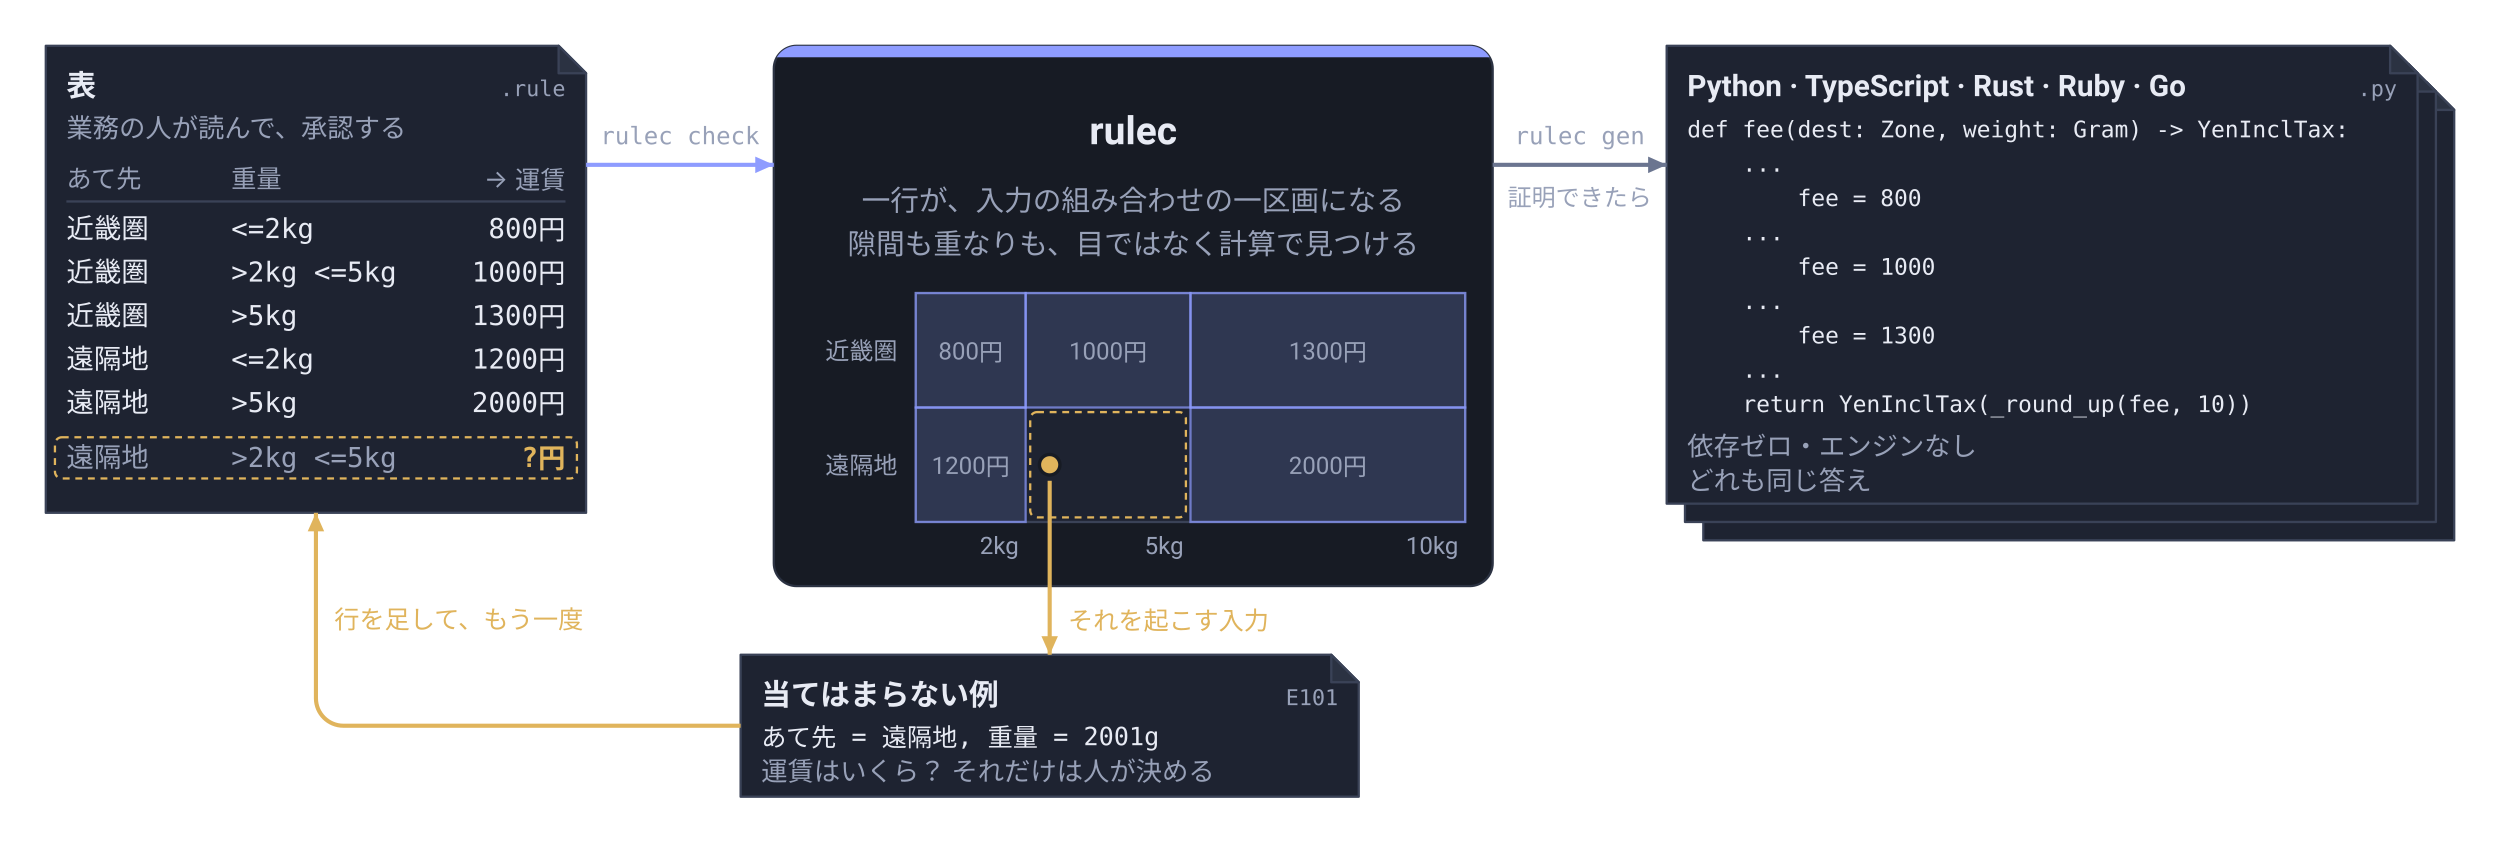
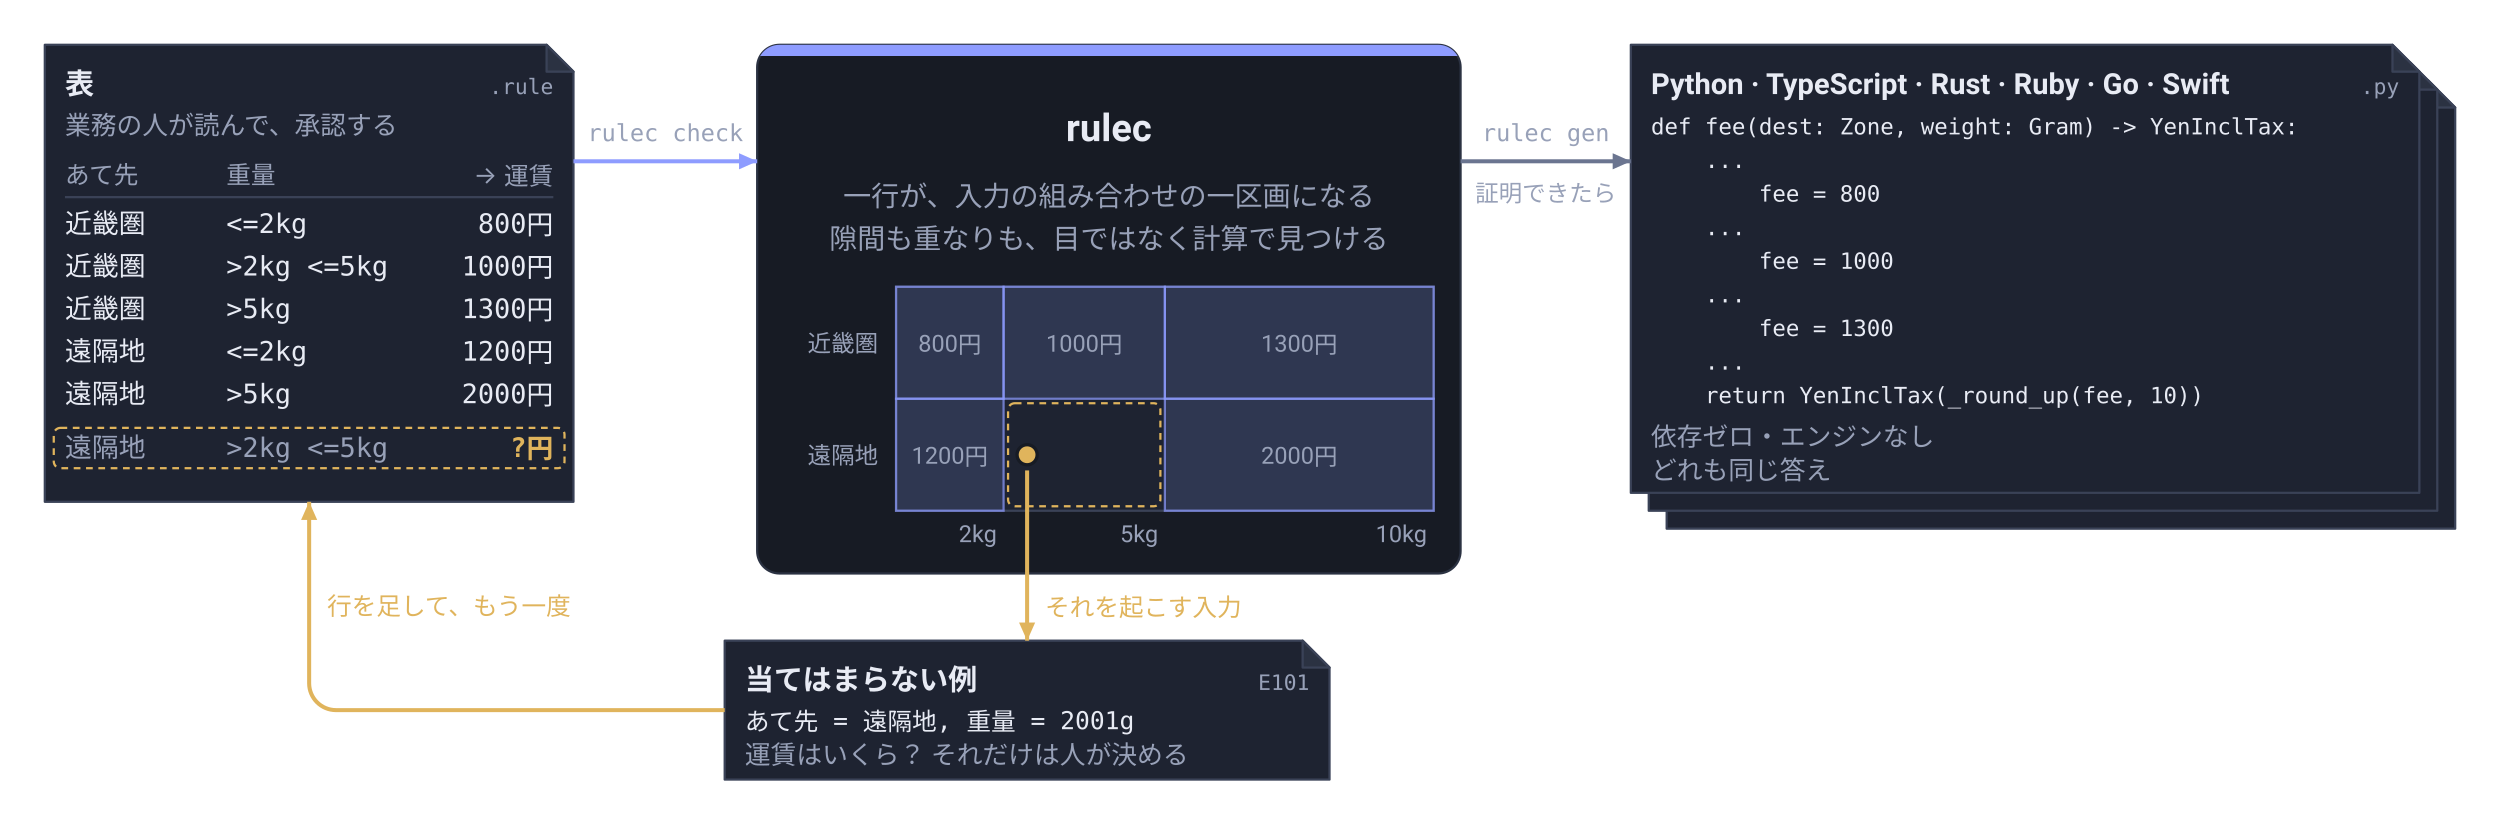
- <svg xmlns="http://www.w3.org/2000/svg" viewBox="0 0 1092 368" role="img" aria-label="表を書く。rulec は一行を入力の組み合わせの一区画にして並べ、隙間も重なりも無いことを計算で証明する。抜けがあれば、それを起こす入力（あて先 = 遠隔地, 重量 = 2001g）が返ってきて、行を足してもう一度。運賃がいくらかだけは人が決める。証明できた表からだけ、依存ゼロの Python・TypeScript・Rust・Ruby・Go が出る。" font-family="-apple-system, BlinkMacSystemFont, &quot;Hiragino Sans&quot;, &quot;Noto Sans JP&quot;, &quot;Yu Gothic&quot;, Meiryo, &quot;Segoe UI&quot;, Roboto, sans-serif">
+ <svg xmlns="http://www.w3.org/2000/svg" viewBox="0 0 1116 368" role="img" aria-label="表を書く。rulec は一行を入力の組み合わせの一区画にして並べ、隙間も重なりも無いことを計算で証明する。抜けがあれば、それを起こす入力（あて先 = 遠隔地, 重量 = 2001g）が返ってきて、行を足してもう一度。運賃がいくらかだけは人が決める。証明できた表からだけ、依存ゼロの Python・TypeScript・Rust・Ruby・Go・Swift が出る。" font-family="-apple-system, BlinkMacSystemFont, &quot;Hiragino Sans&quot;, &quot;Noto Sans JP&quot;, &quot;Yu Gothic&quot;, Meiryo, &quot;Segoe UI&quot;, Roboto, sans-serif">
  <defs>
    <marker id="head-neutral" viewBox="0 0 10 10" refX="9" refY="5" markerWidth="9" markerHeight="9" markerUnits="userSpaceOnUse" orient="auto">
      <path d="M0,1 L9,5 L0,9 Z" fill="#6b7590" />
    </marker>
    <marker id="head-accent" viewBox="0 0 10 10" refX="9" refY="5" markerWidth="9" markerHeight="9" markerUnits="userSpaceOnUse" orient="auto">
      <path d="M0,1 L9,5 L0,9 Z" fill="#8e9cff" />
    </marker>
    <marker id="head-human" viewBox="0 0 10 10" refX="9" refY="5" markerWidth="9" markerHeight="9" markerUnits="userSpaceOnUse" orient="auto">
      <path d="M0,1 L9,5 L0,9 Z" fill="#e0b45c" />
    </marker>
  </defs>
  <path d="M20,20 H244 L256,32 V224 H20 Z" fill="#1e2331" stroke="#3a4257" stroke-linejoin="round" />
  <path d="M244,20 V32 H256 Z" fill="#2b3242" stroke="#3a4257" stroke-linejoin="round" />
  <text x="29" y="42" font-size="13" font-weight="600" text-anchor="start" fill="#e8ebf4">表</text>
  <text x="247" y="42" font-size="9.5" font-weight="400" text-anchor="end" fill="#98a1b8" font-family="ui-monospace, SFMono-Regular, Menlo, Consolas, monospace">.rule</text>
  <text x="29" y="60" font-size="11.5" font-weight="400" text-anchor="start" fill="#98a1b8">業務の人が読んで、承認する</text>
  <text x="29" y="82" font-size="11" font-weight="400" text-anchor="start" fill="#98a1b8">あて先</text>
  <text x="101" y="82" font-size="11" font-weight="400" text-anchor="start" fill="#98a1b8">重量</text>
  <text x="247" y="82" font-size="11" font-weight="400" text-anchor="end" fill="#98a1b8">→ 運賃</text>
  <line x1="29" y1="88" x2="247" y2="88" stroke="#3a4257" />
  <text x="29" y="104" font-size="12" font-weight="400" text-anchor="start" fill="#e8ebf4" font-family="ui-monospace, SFMono-Regular, Menlo, Consolas, monospace">近畿圏</text>
  <text x="101" y="104" font-size="12" font-weight="400" text-anchor="start" fill="#e8ebf4" font-family="ui-monospace, SFMono-Regular, Menlo, Consolas, monospace">&lt;=2kg</text>
  <text x="247" y="104" font-size="12" font-weight="400" text-anchor="end" fill="#e8ebf4" font-family="ui-monospace, SFMono-Regular, Menlo, Consolas, monospace">800円</text>
  <text x="29" y="123" font-size="12" font-weight="400" text-anchor="start" fill="#e8ebf4" font-family="ui-monospace, SFMono-Regular, Menlo, Consolas, monospace">近畿圏</text>
  <text x="101" y="123" font-size="12" font-weight="400" text-anchor="start" fill="#e8ebf4" font-family="ui-monospace, SFMono-Regular, Menlo, Consolas, monospace">&gt;2kg &lt;=5kg</text>
  <text x="247" y="123" font-size="12" font-weight="400" text-anchor="end" fill="#e8ebf4" font-family="ui-monospace, SFMono-Regular, Menlo, Consolas, monospace">1000円</text>
  <text x="29" y="142" font-size="12" font-weight="400" text-anchor="start" fill="#e8ebf4" font-family="ui-monospace, SFMono-Regular, Menlo, Consolas, monospace">近畿圏</text>
  <text x="101" y="142" font-size="12" font-weight="400" text-anchor="start" fill="#e8ebf4" font-family="ui-monospace, SFMono-Regular, Menlo, Consolas, monospace">&gt;5kg</text>
  <text x="247" y="142" font-size="12" font-weight="400" text-anchor="end" fill="#e8ebf4" font-family="ui-monospace, SFMono-Regular, Menlo, Consolas, monospace">1300円</text>
  <text x="29" y="161" font-size="12" font-weight="400" text-anchor="start" fill="#e8ebf4" font-family="ui-monospace, SFMono-Regular, Menlo, Consolas, monospace">遠隔地</text>
  <text x="101" y="161" font-size="12" font-weight="400" text-anchor="start" fill="#e8ebf4" font-family="ui-monospace, SFMono-Regular, Menlo, Consolas, monospace">&lt;=2kg</text>
  <text x="247" y="161" font-size="12" font-weight="400" text-anchor="end" fill="#e8ebf4" font-family="ui-monospace, SFMono-Regular, Menlo, Consolas, monospace">1200円</text>
  <text x="29" y="180" font-size="12" font-weight="400" text-anchor="start" fill="#e8ebf4" font-family="ui-monospace, SFMono-Regular, Menlo, Consolas, monospace">遠隔地</text>
  <text x="101" y="180" font-size="12" font-weight="400" text-anchor="start" fill="#e8ebf4" font-family="ui-monospace, SFMono-Regular, Menlo, Consolas, monospace">&gt;5kg</text>
  <text x="247" y="180" font-size="12" font-weight="400" text-anchor="end" fill="#e8ebf4" font-family="ui-monospace, SFMono-Regular, Menlo, Consolas, monospace">2000円</text>
  <rect x="24" y="191" width="228" height="18" rx="3" fill="none" stroke="#e0b45c" stroke-width="1" stroke-dasharray="3 2.5" />
  <text x="29" y="204" font-size="12" font-weight="400" text-anchor="start" fill="#98a1b8" font-family="ui-monospace, SFMono-Regular, Menlo, Consolas, monospace">遠隔地</text>
  <text x="101" y="204" font-size="12" font-weight="400" text-anchor="start" fill="#98a1b8" font-family="ui-monospace, SFMono-Regular, Menlo, Consolas, monospace">&gt;2kg &lt;=5kg</text>
  <text x="247" y="204" font-size="12" font-weight="600" text-anchor="end" fill="#e0b45c" font-family="ui-monospace, SFMono-Regular, Menlo, Consolas, monospace">?円</text>
  <clipPath id="clip-rulec">
    <rect x="338" y="20" width="314" height="236" rx="10" />
  </clipPath>
  <rect x="338" y="20" width="314" height="236" rx="10" fill="#171b24" stroke="#2b3242" />
  <rect x="338" y="20" width="314" height="5" fill="#8e9cff" clip-path="url(#clip-rulec)" />
  <text x="495.0" y="63" font-size="17" font-weight="700" text-anchor="middle" fill="#e8ebf4">rulec</text>
  <text x="495.0" y="92" font-size="12.5" font-weight="400" text-anchor="middle" fill="#98a1b8">一行が、入力の組み合わせの一区画になる</text>
  <text x="495.0" y="111" font-size="12.5" font-weight="400" text-anchor="middle" fill="#98a1b8">隙間も重なりも、目ではなく計算で見つける</text>
  <rect x="400" y="128" width="240" height="100" fill="#1e2331" stroke="#3a4257" />
  <rect x="400.0" y="128.0" width="48.0" height="50.0" fill="#8e9cff" fill-opacity="0.16" stroke="#8e9cff" stroke-opacity="0.7" />
  <text x="424.0" y="157.0" font-size="10.5" font-weight="400" text-anchor="middle" fill="#98a1b8">800円</text>
  <rect x="448.0" y="128.0" width="72.0" height="50.0" fill="#8e9cff" fill-opacity="0.16" stroke="#8e9cff" stroke-opacity="0.7" />
  <text x="484.0" y="157.0" font-size="10.5" font-weight="400" text-anchor="middle" fill="#98a1b8">1000円</text>
  <rect x="520.0" y="128.0" width="120.0" height="50.0" fill="#8e9cff" fill-opacity="0.16" stroke="#8e9cff" stroke-opacity="0.7" />
  <text x="580.0" y="157.0" font-size="10.5" font-weight="400" text-anchor="middle" fill="#98a1b8">1300円</text>
  <rect x="400.0" y="178.0" width="48.0" height="50.0" fill="#8e9cff" fill-opacity="0.16" stroke="#8e9cff" stroke-opacity="0.7" />
  <text x="424.0" y="207.0" font-size="10.5" font-weight="400" text-anchor="middle" fill="#98a1b8">1200円</text>
  <rect x="520.0" y="178.0" width="120.0" height="50.0" fill="#8e9cff" fill-opacity="0.16" stroke="#8e9cff" stroke-opacity="0.7" />
  <text x="580.0" y="207.0" font-size="10.5" font-weight="400" text-anchor="middle" fill="#98a1b8">2000円</text>
  <rect x="450.0" y="180.0" width="68.0" height="46.0" rx="3" fill="none" stroke="#e0b45c" stroke-width="1" stroke-dasharray="3 2.5" />
  <text x="392" y="157.0" font-size="10.5" font-weight="400" text-anchor="end" fill="#98a1b8">近畿圏</text>
  <text x="392" y="207.0" font-size="10.5" font-weight="400" text-anchor="end" fill="#98a1b8">遠隔地</text>
  <text x="445.0" y="242" font-size="10.5" font-weight="400" text-anchor="end" fill="#98a1b8">2kg</text>
  <text x="517.0" y="242" font-size="10.5" font-weight="400" text-anchor="end" fill="#98a1b8">5kg</text>
  <text x="637.0" y="242" font-size="10.5" font-weight="400" text-anchor="end" fill="#98a1b8">10kg</text>
  <circle cx="458.5" cy="203.0" r="4.5" fill="#e0b45c" stroke="#171b24" stroke-width="1.5" />
-   <path d="M744,36 H1060 L1072,48 V236 H744 Z" fill="#1e2331" stroke="#3a4257" stroke-linejoin="round" />
-   <path d="M1060,36 V48 H1072 Z" fill="#2b3242" stroke="#3a4257" stroke-linejoin="round" />
-   <path d="M736,28 H1052 L1064,40 V228 H736 Z" fill="#1e2331" stroke="#3a4257" stroke-linejoin="round" />
-   <path d="M1052,28 V40 H1064 Z" fill="#2b3242" stroke="#3a4257" stroke-linejoin="round" />
-   <path d="M728,20 H1044 L1056,32 V220 H728 Z" fill="#1e2331" stroke="#3a4257" stroke-linejoin="round" />
-   <path d="M1044,20 V32 H1056 Z" fill="#2b3242" stroke="#3a4257" stroke-linejoin="round" />
-   <text x="737" y="42" font-size="13" font-weight="600" text-anchor="start" fill="#e8ebf4">Python · TypeScript · Rust · Ruby · Go</text>
-   <text x="1047" y="42" font-size="9.5" font-weight="400" text-anchor="end" fill="#98a1b8" font-family="ui-monospace, SFMono-Regular, Menlo, Consolas, monospace">.py</text>
+   <path d="M744,36 H1084 L1096,48 V236 H744 Z" fill="#1e2331" stroke="#3a4257" stroke-linejoin="round" />
+   <path d="M1084,36 V48 H1096 Z" fill="#2b3242" stroke="#3a4257" stroke-linejoin="round" />
+   <path d="M736,28 H1076 L1088,40 V228 H736 Z" fill="#1e2331" stroke="#3a4257" stroke-linejoin="round" />
+   <path d="M1076,28 V40 H1088 Z" fill="#2b3242" stroke="#3a4257" stroke-linejoin="round" />
+   <path d="M728,20 H1068 L1080,32 V220 H728 Z" fill="#1e2331" stroke="#3a4257" stroke-linejoin="round" />
+   <path d="M1068,20 V32 H1080 Z" fill="#2b3242" stroke="#3a4257" stroke-linejoin="round" />
+   <text x="737" y="42" font-size="13" font-weight="600" text-anchor="start" fill="#e8ebf4">Python · TypeScript · Rust · Ruby · Go · Swift</text>
+   <text x="1071" y="42" font-size="9.5" font-weight="400" text-anchor="end" fill="#98a1b8" font-family="ui-monospace, SFMono-Regular, Menlo, Consolas, monospace">.py</text>
  <text x="737" y="60" font-size="10" font-weight="400" text-anchor="start" fill="#e8ebf4" font-family="ui-monospace, SFMono-Regular, Menlo, Consolas, monospace" xml:space="preserve" style="white-space:pre">def fee(dest: Zone, weight: Gram) -&gt; YenInclTax:</text>
  <text x="737" y="75" font-size="10" font-weight="400" text-anchor="start" fill="#e8ebf4" font-family="ui-monospace, SFMono-Regular, Menlo, Consolas, monospace" xml:space="preserve" style="white-space:pre">    ...</text>
  <text x="737" y="90" font-size="10" font-weight="400" text-anchor="start" fill="#e8ebf4" font-family="ui-monospace, SFMono-Regular, Menlo, Consolas, monospace" xml:space="preserve" style="white-space:pre">        fee = 800</text>
  <text x="737" y="105" font-size="10" font-weight="400" text-anchor="start" fill="#e8ebf4" font-family="ui-monospace, SFMono-Regular, Menlo, Consolas, monospace" xml:space="preserve" style="white-space:pre">    ...</text>
  <text x="737" y="120" font-size="10" font-weight="400" text-anchor="start" fill="#e8ebf4" font-family="ui-monospace, SFMono-Regular, Menlo, Consolas, monospace" xml:space="preserve" style="white-space:pre">        fee = 1000</text>
  <text x="737" y="135" font-size="10" font-weight="400" text-anchor="start" fill="#e8ebf4" font-family="ui-monospace, SFMono-Regular, Menlo, Consolas, monospace" xml:space="preserve" style="white-space:pre">    ...</text>
  <text x="737" y="150" font-size="10" font-weight="400" text-anchor="start" fill="#e8ebf4" font-family="ui-monospace, SFMono-Regular, Menlo, Consolas, monospace" xml:space="preserve" style="white-space:pre">        fee = 1300</text>
  <text x="737" y="165" font-size="10" font-weight="400" text-anchor="start" fill="#e8ebf4" font-family="ui-monospace, SFMono-Regular, Menlo, Consolas, monospace" xml:space="preserve" style="white-space:pre">    ...</text>
  <text x="737" y="180" font-size="10" font-weight="400" text-anchor="start" fill="#e8ebf4" font-family="ui-monospace, SFMono-Regular, Menlo, Consolas, monospace" xml:space="preserve" style="white-space:pre">    return YenInclTax(_round_up(fee, 10))</text>
  <text x="737" y="199" font-size="11.5" font-weight="400" text-anchor="start" fill="#98a1b8">依存ゼロ・エンジンなし</text>
  <text x="737" y="214" font-size="11.5" font-weight="400" text-anchor="start" fill="#98a1b8">どれも同じ答え</text>
  <path d="M323.5,286 H581.5 L593.5,298 V348 H323.5 Z" fill="#1e2331" stroke="#3a4257" stroke-linejoin="round" />
  <path d="M581.5,286 V298 H593.5 Z" fill="#2b3242" stroke="#3a4257" stroke-linejoin="round" />
  <text x="332.5" y="308" font-size="13" font-weight="600" text-anchor="start" fill="#e8ebf4">当てはまらない例</text>
  <text x="584.5" y="308" font-size="9.5" font-weight="400" text-anchor="end" fill="#98a1b8" font-family="ui-monospace, SFMono-Regular, Menlo, Consolas, monospace">E101</text>
  <text x="332.5" y="326" font-size="11" font-weight="400" text-anchor="start" fill="#e8ebf4" font-family="ui-monospace, SFMono-Regular, Menlo, Consolas, monospace">あて先 = 遠隔地, 重量 = 2001g</text>
  <text x="332.5" y="341" font-size="11.5" font-weight="400" text-anchor="start" fill="#98a1b8">運賃はいくら？ それだけは人が決める</text>
  <line x1="256" y1="72" x2="338" y2="72" stroke="#8e9cff" stroke-width="1.8" marker-end="url(#head-accent)" />
  <text x="297.0" y="63" font-size="10.5" font-weight="400" text-anchor="middle" fill="#98a1b8" font-family="ui-monospace, SFMono-Regular, Menlo, Consolas, monospace">rulec check</text>
  <line x1="652" y1="72" x2="728" y2="72" stroke="#6b7590" stroke-width="1.8" marker-end="url(#head-neutral)" />
  <text x="690.0" y="63" font-size="10.5" font-weight="400" text-anchor="middle" fill="#98a1b8" font-family="ui-monospace, SFMono-Regular, Menlo, Consolas, monospace">rulec gen</text>
  <text x="690.0" y="90" font-size="10.5" font-weight="400" text-anchor="middle" fill="#98a1b8">証明できたら</text>
  <line x1="458.5" y1="210.0" x2="458.5" y2="286" stroke="#e0b45c" stroke-width="1.8" marker-end="url(#head-human)" />
  <text x="466.5" y="275.0" font-size="11" font-weight="400" text-anchor="start" fill="#e0b45c">それを起こす入力</text>
  <path d="M323.5,317.0 H150.0 A12,12 0 0 1 138.0,305.0 V224" fill="none" stroke="#e0b45c" stroke-width="1.8" marker-end="url(#head-human)" />
  <text x="146.0" y="274.5" font-size="11" font-weight="400" text-anchor="start" fill="#e0b45c">行を足して、もう一度</text>
</svg>
